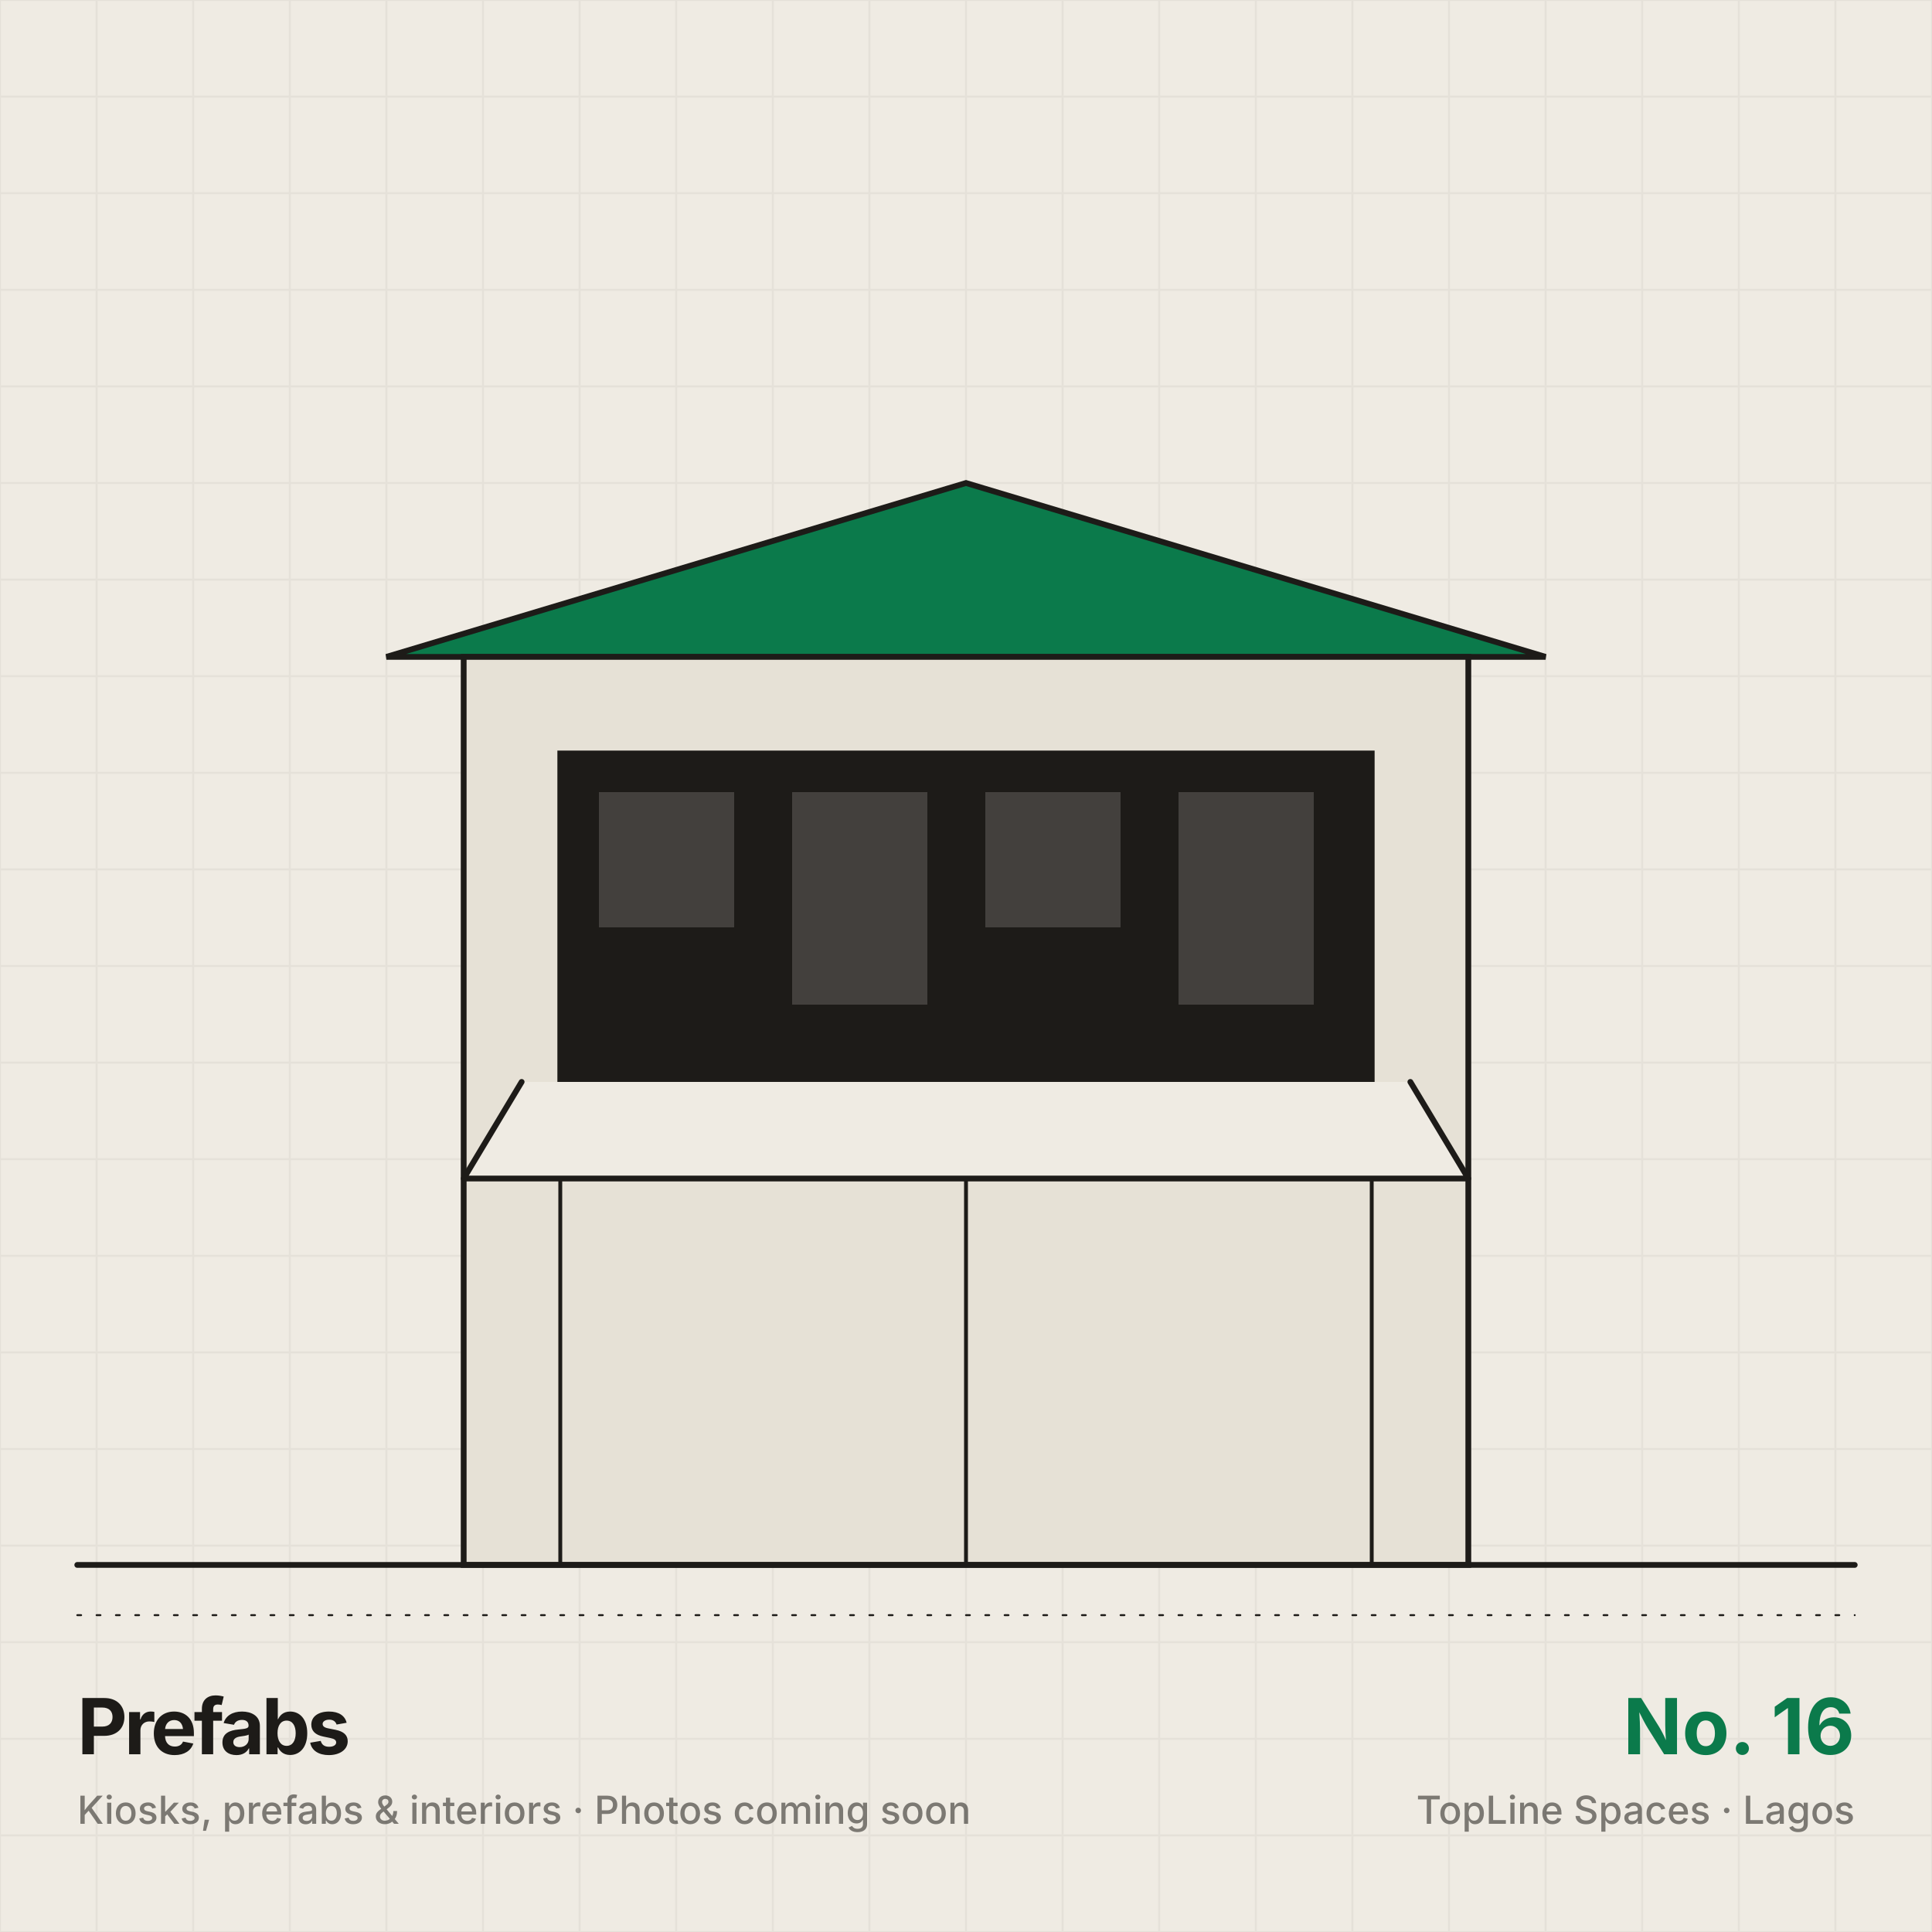
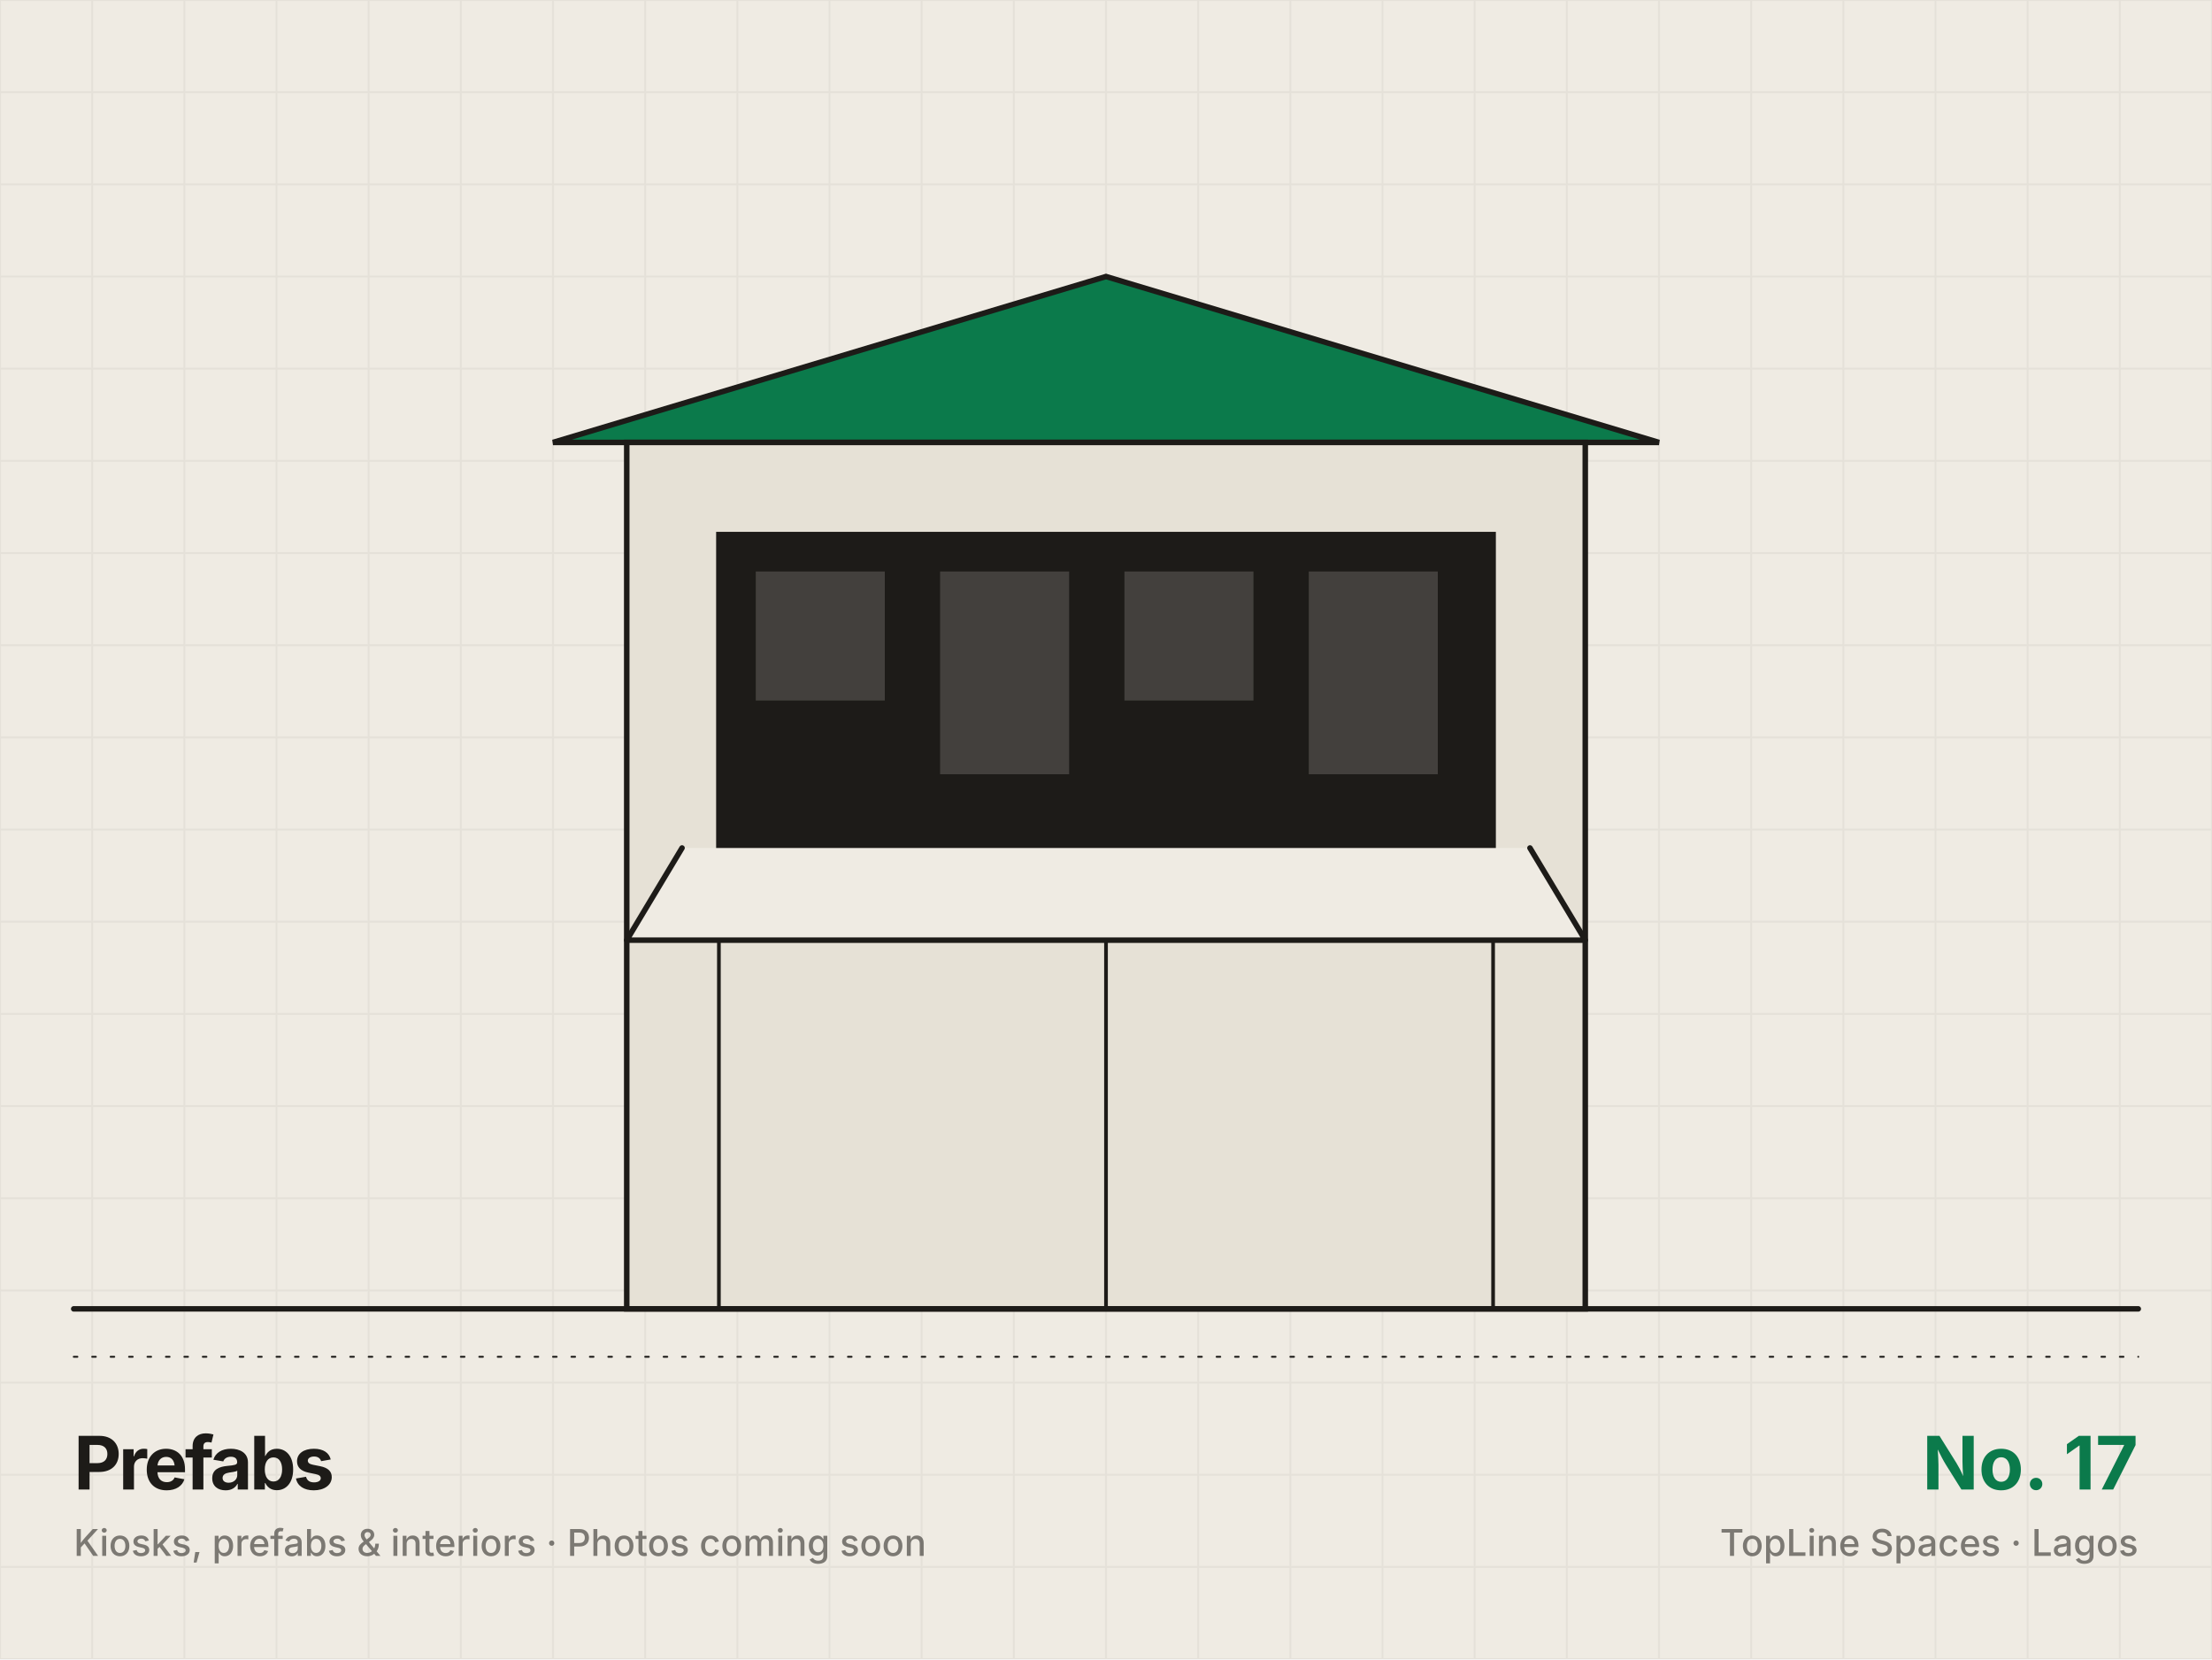
- <svg xmlns="http://www.w3.org/2000/svg" viewBox="0 0 1000 1000" width="1000" height="1000">
-   <rect width="1000" height="1000" fill="#efebe3" />
-   <path d="M0 0V1000M50 0V1000M100 0V1000M150 0V1000M200 0V1000M250 0V1000M300 0V1000M350 0V1000M400 0V1000M450 0V1000M500 0V1000M550 0V1000M600 0V1000M650 0V1000M700 0V1000M750 0V1000M800 0V1000M850 0V1000M900 0V1000M950 0V1000M1000 0V1000M0 0H1000M0 50H1000M0 100H1000M0 150H1000M0 200H1000M0 250H1000M0 300H1000M0 350H1000M0 400H1000M0 450H1000M0 500H1000M0 550H1000M0 600H1000M0 650H1000M0 700H1000M0 750H1000M0 800H1000M0 850H1000M0 900H1000M0 950H1000M0 1000H1000" stroke="#1d1b18" stroke-opacity=".05" stroke-width="1" />
-   <path d="M200 340L500 250L800 340Z" fill="#0b7a4b" stroke="#1d1b18" stroke-width="3" />
-   <rect x="240" y="340" width="520" height="470" fill="#e6e1d6" stroke="#1d1b18" stroke-width="3" />
-   <rect x="290" y="390" width="420" height="170" fill="#1d1b18" stroke="#1d1b18" stroke-width="3" />
-   <path d="M270 560L240 610H760L730 560" stroke="#1d1b18" stroke-width="3" stroke-linecap="round" stroke-linejoin="round" fill="#efebe3" />
-   <rect x="290" y="610" width="420" height="200" fill="none" stroke="#1d1b18" stroke-width="2" />
-   <path d="M500 610V810" fill="none" stroke="#1d1b18" stroke-width="2" stroke-linecap="round" stroke-linejoin="round" />
-   <rect x="310" y="410" width="70" height="70" fill="#efebe3" opacity=".18" />
-   <rect x="410" y="410" width="70" height="110" fill="#efebe3" opacity=".18" />
-   <rect x="510" y="410" width="70" height="70" fill="#efebe3" opacity=".18" />
-   <rect x="610" y="410" width="70" height="110" fill="#efebe3" opacity=".18" />
-   <path d="M40 810H960" fill="none" stroke="#1d1b18" stroke-width="3" stroke-linecap="round" stroke-linejoin="round" />
-   <path d="M40 836h920" fill="none" stroke="#1d1b18" stroke-width="1" stroke-linecap="round" stroke-linejoin="round" stroke-dasharray="2 8" />
+ <svg xmlns="http://www.w3.org/2000/svg" viewBox="0 0 1200 900" width="1200" height="900">
+   <rect width="1200" height="900" fill="#efebe3" />
+   <path d="M0 0V900M50 0V900M100 0V900M150 0V900M200 0V900M250 0V900M300 0V900M350 0V900M400 0V900M450 0V900M500 0V900M550 0V900M600 0V900M650 0V900M700 0V900M750 0V900M800 0V900M850 0V900M900 0V900M950 0V900M1000 0V900M1050 0V900M1100 0V900M1150 0V900M1200 0V900M0 0H1200M0 50H1200M0 100H1200M0 150H1200M0 200H1200M0 250H1200M0 300H1200M0 350H1200M0 400H1200M0 450H1200M0 500H1200M0 550H1200M0 600H1200M0 650H1200M0 700H1200M0 750H1200M0 800H1200M0 850H1200M0 900H1200" stroke="#1d1b18" stroke-opacity=".05" stroke-width="1" />
+   <path d="M300 240L600 150L900 240Z" fill="#0b7a4b" stroke="#1d1b18" stroke-width="3" />
+   <rect x="340" y="240" width="520" height="470" fill="#e6e1d6" stroke="#1d1b18" stroke-width="3" />
+   <rect x="390" y="290" width="420" height="170" fill="#1d1b18" stroke="#1d1b18" stroke-width="3" />
+   <path d="M370 460L340 510H860L830 460" stroke="#1d1b18" stroke-width="3" stroke-linecap="round" stroke-linejoin="round" fill="#efebe3" />
+   <rect x="390" y="510" width="420" height="200" fill="none" stroke="#1d1b18" stroke-width="2" />
+   <path d="M600 510V710" fill="none" stroke="#1d1b18" stroke-width="2" stroke-linecap="round" stroke-linejoin="round" />
+   <rect x="410" y="310" width="70" height="70" fill="#efebe3" opacity=".18" />
+   <rect x="510" y="310" width="70" height="110" fill="#efebe3" opacity=".18" />
+   <rect x="610" y="310" width="70" height="70" fill="#efebe3" opacity=".18" />
+   <rect x="710" y="310" width="70" height="110" fill="#efebe3" opacity=".18" />
+   <path d="M40 710H1160" fill="none" stroke="#1d1b18" stroke-width="3" stroke-linecap="round" stroke-linejoin="round" />
+   <path d="M40 736h1120" fill="none" stroke="#1d1b18" stroke-width="1" stroke-linecap="round" stroke-linejoin="round" stroke-dasharray="2 8" />
  <g font-family="Inter,Helvetica,Arial,sans-serif" fill="#1d1b18">
-     <text x="40" y="908" font-size="40" font-weight="700" letter-spacing="-1.6">Prefabs</text>
-     <text x="40" y="944" font-size="20" font-weight="500" opacity=".55">Kiosks, prefabs &amp; interiors · Photos coming soon</text>
-     <text x="960" y="908" font-size="40" font-weight="700" text-anchor="end" fill="#0b7a4b">No. 16</text>
-     <text x="960" y="944" font-size="20" font-weight="500" text-anchor="end" opacity=".55">TopLine Spaces · Lagos</text>
+     <text x="40" y="808" font-size="40" font-weight="700" letter-spacing="-1.6">Prefabs</text>
+     <text x="40" y="844" font-size="20" font-weight="500" opacity=".55">Kiosks, prefabs &amp; interiors · Photos coming soon</text>
+     <text x="1160" y="808" font-size="40" font-weight="700" text-anchor="end" fill="#0b7a4b">No. 17</text>
+     <text x="1160" y="844" font-size="20" font-weight="500" text-anchor="end" opacity=".55">TopLine Spaces · Lagos</text>
  </g>
</svg>
